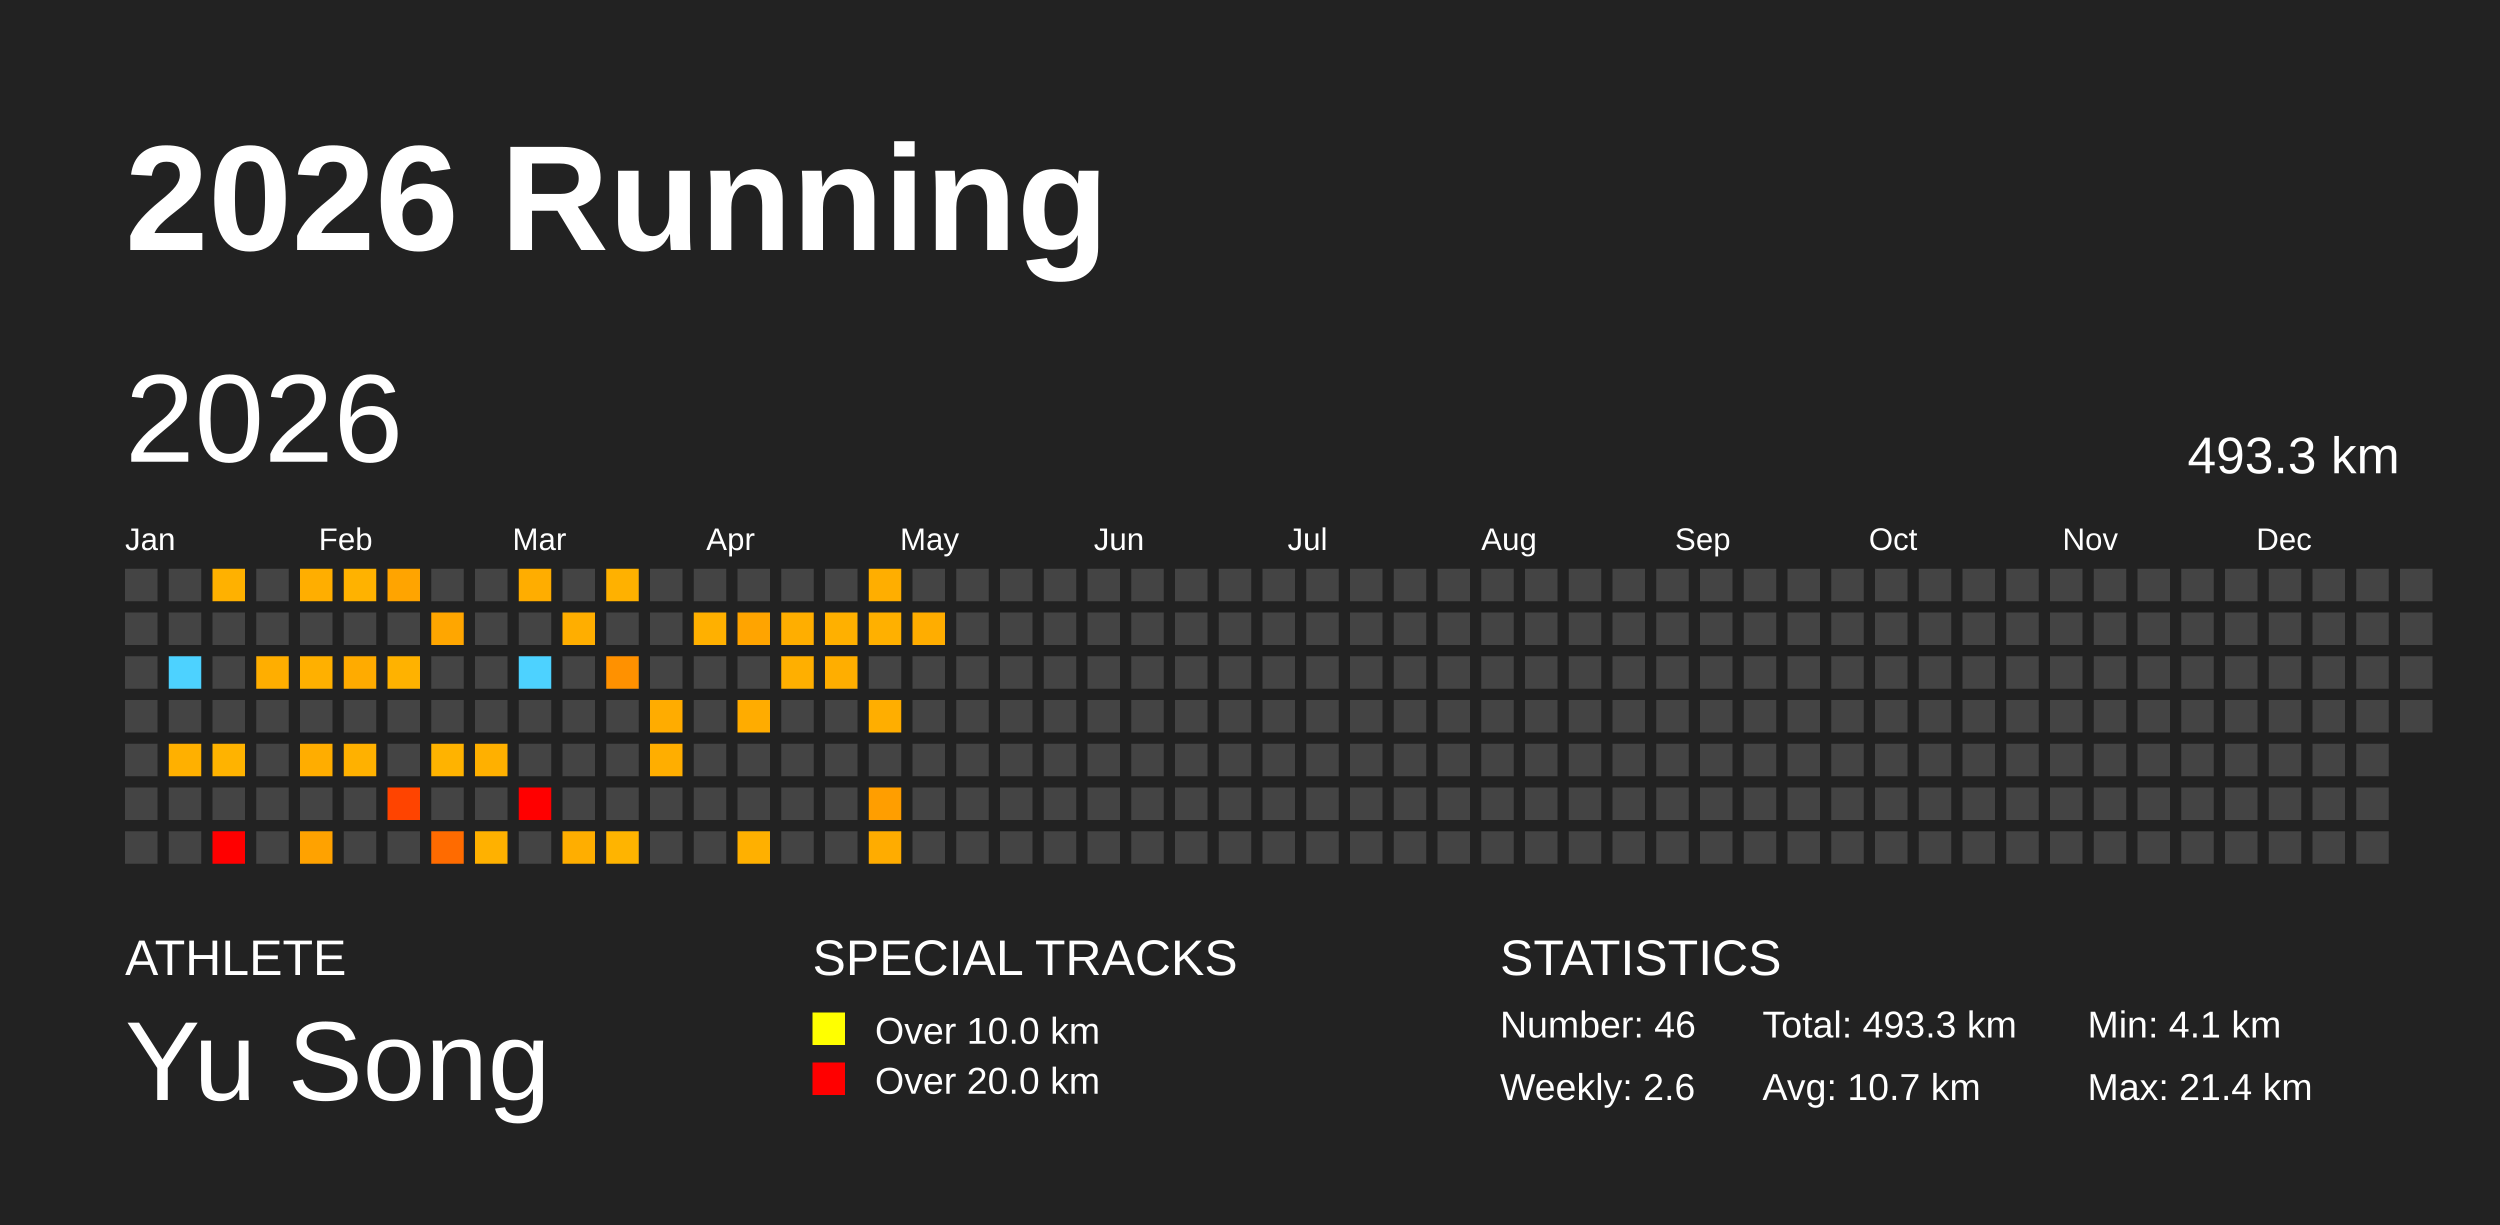
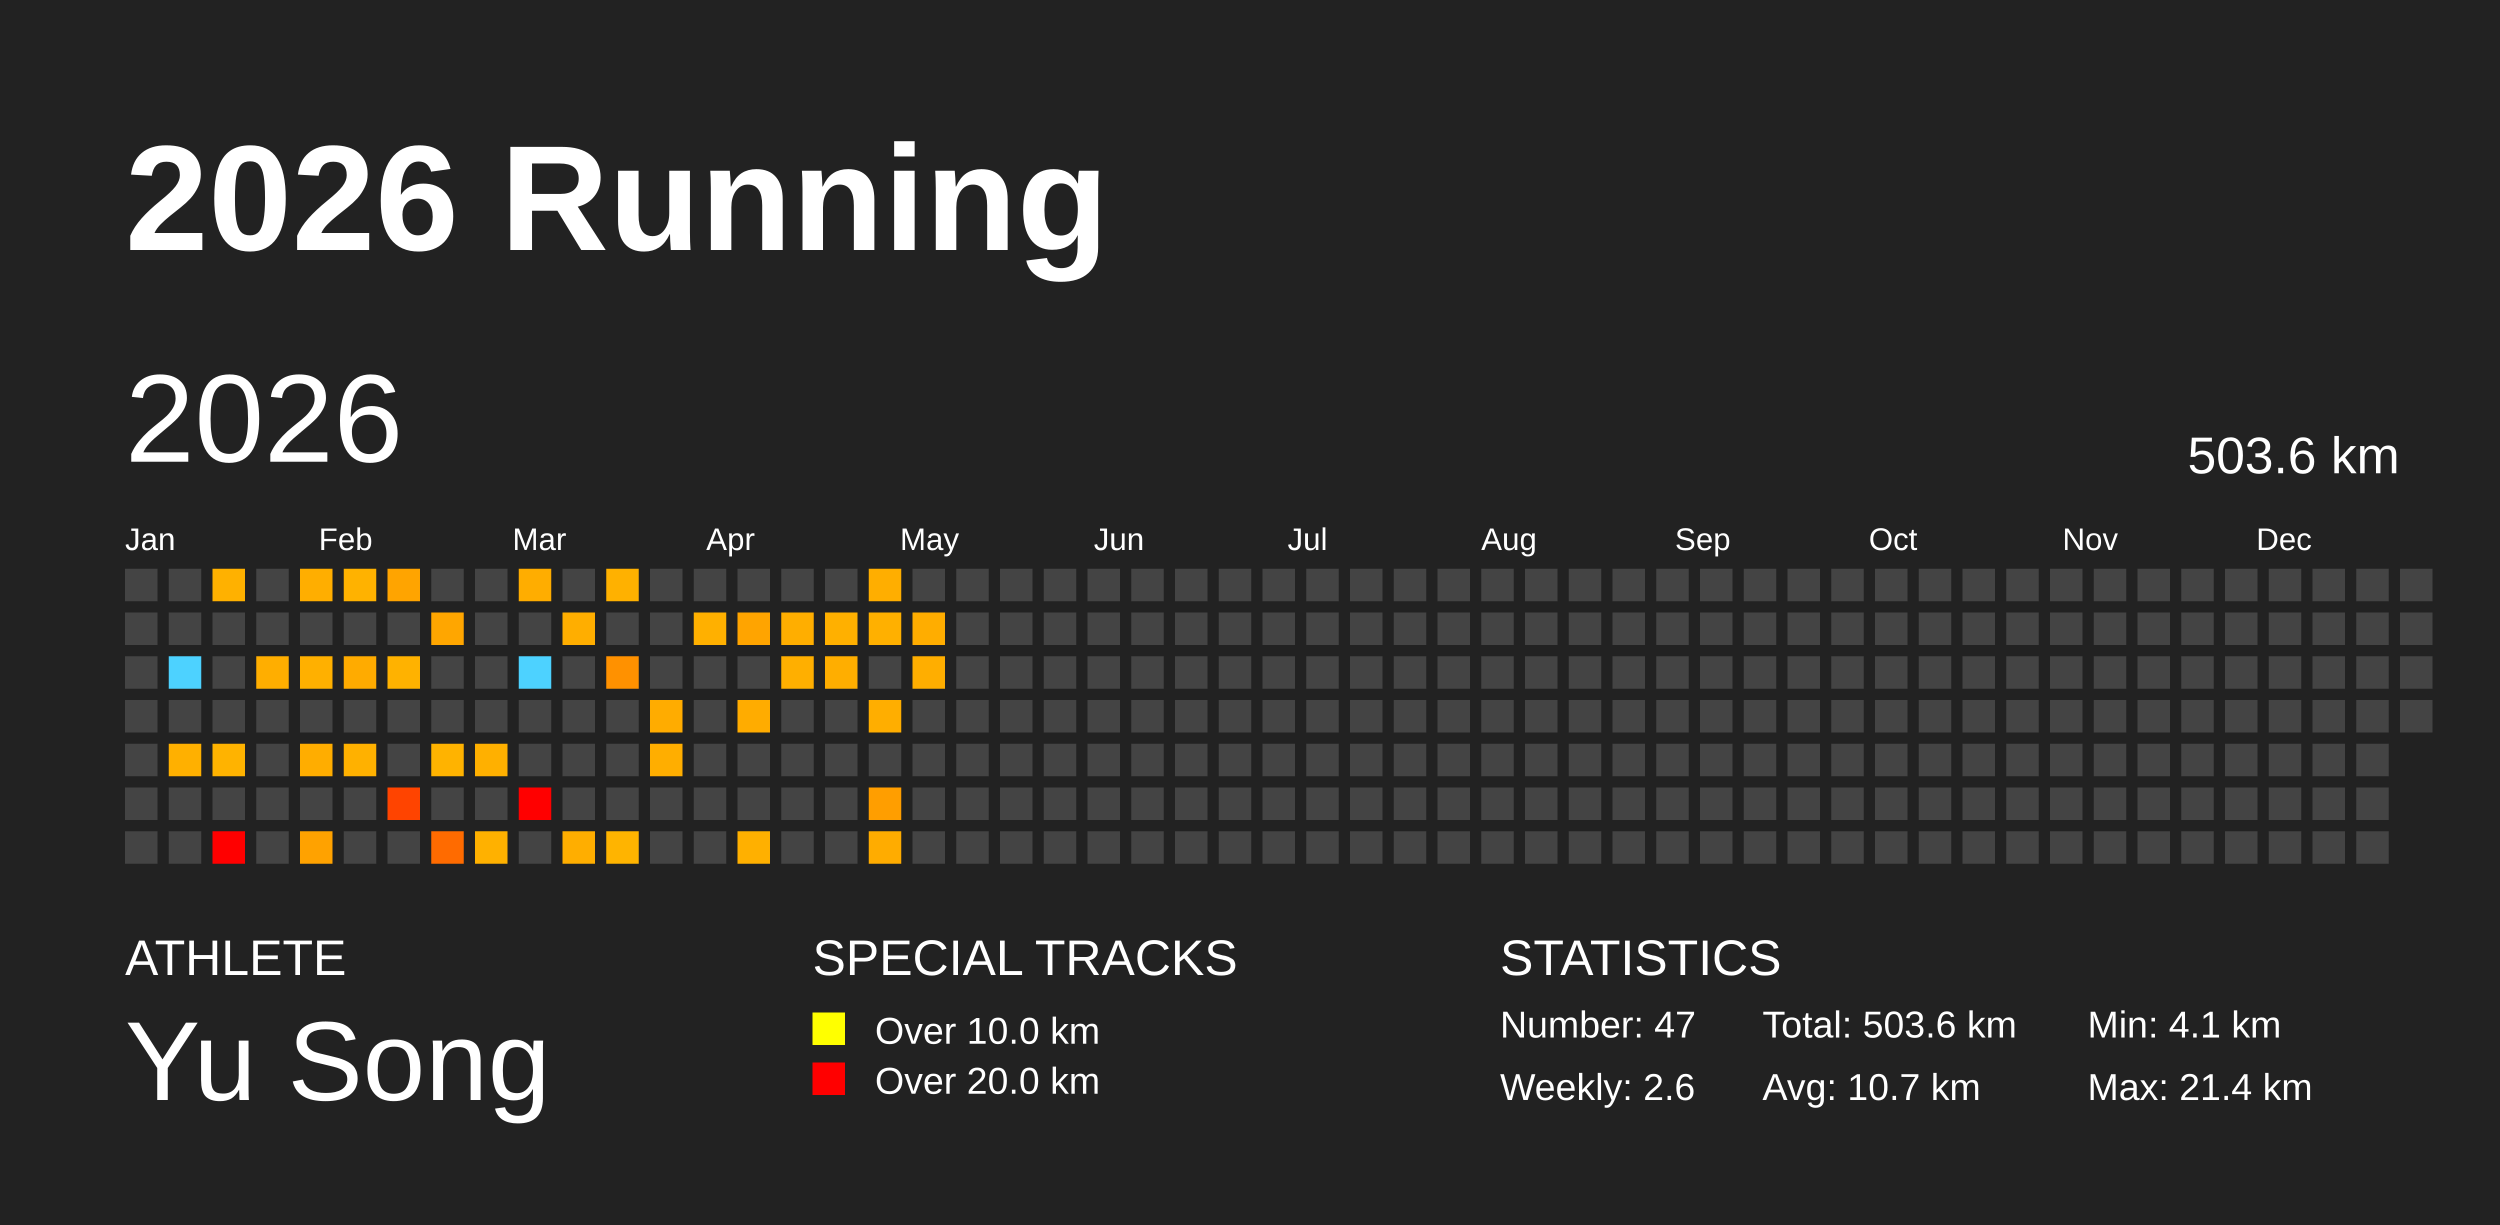
<svg xmlns="http://www.w3.org/2000/svg" baseProfile="full" height="98mm" version="1.1" viewBox="0,0,200,98" width="200mm">
  <defs />
  <rect fill="#222222" height="98" width="200" x="0" y="0" />
  <text fill="#FFFFFF" style="font-size:12px; font-family:Arial; font-weight:bold;" x="10" y="20">2026 Running</text>
  <text fill="#FFFFFF" style="font-size:4px; font-family:Arial" x="10" y="78">ATHLETE</text>
  <text fill="#FFFFFF" style="font-size:9px; font-family:Arial" x="10" y="88">Yu Song</text>
  <text fill="#FFFFFF" style="font-size:4px; font-family:Arial" x="65" y="78">SPECIAL TRACKS</text>
  <rect fill="yellow" height="2.6" width="2.6" x="65" y="81" />
  <text fill="#FFFFFF" style="font-size:3px; font-family:Arial" x="70" y="83.5">Over 10.0 km</text>
  <rect fill="red" height="2.6" width="2.6" x="65" y="85" />
  <text fill="#FFFFFF" style="font-size:3px; font-family:Arial" x="70" y="87.5">Over 20.0 km</text>
  <text fill="#FFFFFF" style="font-size:4px; font-family:Arial" x="120" y="78">STATISTICS</text>
-   <text fill="#FFFFFF" style="font-size:3px; font-family:Arial" x="120" y="83">Number: 46</text>
+   <text fill="#FFFFFF" style="font-size:3px; font-family:Arial" x="120" y="83">Number: 47</text>
  <text fill="#FFFFFF" style="font-size:3px; font-family:Arial" x="120" y="88">Weekly: 2.6</text>
-   <text fill="#FFFFFF" style="font-size:3px; font-family:Arial" x="141" y="83">Total: 493.3 km</text>
+   <text fill="#FFFFFF" style="font-size:3px; font-family:Arial" x="141" y="83">Total: 503.6 km</text>
  <text fill="#FFFFFF" style="font-size:3px; font-family:Arial" x="141" y="88">Avg: 10.7 km</text>
  <text fill="#FFFFFF" style="font-size:3px; font-family:Arial" x="167" y="83">Min: 4.1 km</text>
  <text fill="#FFFFFF" style="font-size:3px; font-family:Arial" x="167" y="88">Max: 21.4 km</text>
  <text dominant-baseline="hanging" fill="#FFFFFF" style="font-size:10.0px; font-family:Arial;" x="10" y="30">2026</text>
-   <text dominant-baseline="hanging" fill="#FFFFFF" style="font-size:4.125px; font-family:Arial;" x="175" y="35">493.3 km</text>
+   <text dominant-baseline="hanging" fill="#FFFFFF" style="font-size:4.125px; font-family:Arial;" x="175" y="35">503.6 km</text>
  <text fill="#FFFFFF" style="font-size:2.5px; font-family:Arial" x="10.0" y="44">Jan</text>
  <text fill="#FFFFFF" style="font-size:2.5px; font-family:Arial" x="25.5" y="44">Feb</text>
  <text fill="#FFFFFF" style="font-size:2.5px; font-family:Arial" x="41.0" y="44">Mar</text>
  <text fill="#FFFFFF" style="font-size:2.5px; font-family:Arial" x="56.5" y="44">Apr</text>
  <text fill="#FFFFFF" style="font-size:2.5px; font-family:Arial" x="72.0" y="44">May</text>
  <text fill="#FFFFFF" style="font-size:2.5px; font-family:Arial" x="87.5" y="44">Jun</text>
  <text fill="#FFFFFF" style="font-size:2.5px; font-family:Arial" x="103.0" y="44">Jul</text>
  <text fill="#FFFFFF" style="font-size:2.5px; font-family:Arial" x="118.5" y="44">Aug</text>
  <text fill="#FFFFFF" style="font-size:2.5px; font-family:Arial" x="134.0" y="44">Sep</text>
  <text fill="#FFFFFF" style="font-size:2.5px; font-family:Arial" x="149.5" y="44">Oct</text>
  <text fill="#FFFFFF" style="font-size:2.5px; font-family:Arial" x="165.0" y="44">Nov</text>
  <text fill="#FFFFFF" style="font-size:2.5px; font-family:Arial" x="180.5" y="44">Dec</text>
  <rect fill="#444444" height="2.6" width="2.6" x="10.0" y="45.5" />
  <rect fill="#444444" height="2.6" width="2.6" x="10.0" y="49.0" />
  <rect fill="#444444" height="2.6" width="2.6" x="10.0" y="52.5" />
  <rect fill="#444444" height="2.6" width="2.6" x="10.0" y="56.0" />
  <rect fill="#444444" height="2.6" width="2.6" x="10.0" y="59.5" />
  <rect fill="#444444" height="2.6" width="2.6" x="10.0" y="63.0" />
  <rect fill="#444444" height="2.6" width="2.6" x="10.0" y="66.5" />
  <rect fill="#444444" height="2.6" width="2.6" x="13.5" y="45.5" />
  <rect fill="#444444" height="2.6" width="2.6" x="13.5" y="49.0" />
  <rect fill="#4dd2ff" height="2.6" width="2.6" x="13.5" y="52.5" />
  <rect fill="#444444" height="2.6" width="2.6" x="13.5" y="56.0" />
  <rect fill="#ffb000" height="2.6" width="2.6" x="13.5" y="59.5" />
  <rect fill="#444444" height="2.6" width="2.6" x="13.5" y="63.0" />
  <rect fill="#444444" height="2.6" width="2.6" x="13.5" y="66.5" />
  <rect fill="#ffb100" height="2.6" width="2.6" x="17.0" y="45.5" />
  <rect fill="#444444" height="2.6" width="2.6" x="17.0" y="49.0" />
  <rect fill="#444444" height="2.6" width="2.6" x="17.0" y="52.5" />
  <rect fill="#444444" height="2.6" width="2.6" x="17.0" y="56.0" />
  <rect fill="#ffb300" height="2.6" width="2.6" x="17.0" y="59.5" />
  <rect fill="#444444" height="2.6" width="2.6" x="17.0" y="63.0" />
  <rect fill="red" height="2.6" width="2.6" x="17.0" y="66.5" />
  <rect fill="#444444" height="2.6" width="2.6" x="20.5" y="45.5" />
  <rect fill="#444444" height="2.6" width="2.6" x="20.5" y="49.0" />
  <rect fill="#ffae00" height="2.6" width="2.6" x="20.5" y="52.5" />
  <rect fill="#444444" height="2.6" width="2.6" x="20.5" y="56.0" />
  <rect fill="#444444" height="2.6" width="2.6" x="20.5" y="59.5" />
  <rect fill="#444444" height="2.6" width="2.6" x="20.5" y="63.0" />
  <rect fill="#444444" height="2.6" width="2.6" x="20.5" y="66.5" />
  <rect fill="#ffae00" height="2.6" width="2.6" x="24.0" y="45.5" />
  <rect fill="#444444" height="2.6" width="2.6" x="24.0" y="49.0" />
  <rect fill="#ffb000" height="2.6" width="2.6" x="24.0" y="52.5" />
  <rect fill="#444444" height="2.6" width="2.6" x="24.0" y="56.0" />
  <rect fill="#ffad00" height="2.6" width="2.6" x="24.0" y="59.5" />
  <rect fill="#444444" height="2.6" width="2.6" x="24.0" y="63.0" />
  <rect fill="#ffa200" height="2.6" width="2.6" x="24.0" y="66.5" />
  <rect fill="#ffb200" height="2.6" width="2.6" x="27.5" y="45.5" />
  <rect fill="#444444" height="2.6" width="2.6" x="27.5" y="49.0" />
  <rect fill="#ffab00" height="2.6" width="2.6" x="27.5" y="52.5" />
  <rect fill="#444444" height="2.6" width="2.6" x="27.5" y="56.0" />
  <rect fill="#ffb100" height="2.6" width="2.6" x="27.5" y="59.5" />
  <rect fill="#444444" height="2.6" width="2.6" x="27.5" y="63.0" />
  <rect fill="#444444" height="2.6" width="2.6" x="27.5" y="66.5" />
  <rect fill="#ffa400" height="2.6" width="2.6" x="31.0" y="45.5" />
  <rect fill="#444444" height="2.6" width="2.6" x="31.0" y="49.0" />
  <rect fill="#ffb200" height="2.6" width="2.6" x="31.0" y="52.5" />
  <rect fill="#444444" height="2.6" width="2.6" x="31.0" y="56.0" />
  <rect fill="#444444" height="2.6" width="2.6" x="31.0" y="59.5" />
  <rect fill="#ff4400" height="2.6" width="2.6" x="31.0" y="63.0" />
  <rect fill="#444444" height="2.6" width="2.6" x="31.0" y="66.5" />
  <rect fill="#444444" height="2.6" width="2.6" x="34.5" y="45.5" />
  <rect fill="#ffa600" height="2.6" width="2.6" x="34.5" y="49.0" />
  <rect fill="#444444" height="2.6" width="2.6" x="34.5" y="52.5" />
  <rect fill="#444444" height="2.6" width="2.6" x="34.5" y="56.0" />
  <rect fill="#ffb300" height="2.6" width="2.6" x="34.5" y="59.5" />
  <rect fill="#444444" height="2.6" width="2.6" x="34.5" y="63.0" />
  <rect fill="#ff6b00" height="2.6" width="2.6" x="34.5" y="66.5" />
  <rect fill="#444444" height="2.6" width="2.6" x="38.0" y="45.5" />
  <rect fill="#444444" height="2.6" width="2.6" x="38.0" y="49.0" />
  <rect fill="#444444" height="2.6" width="2.6" x="38.0" y="52.5" />
  <rect fill="#444444" height="2.6" width="2.6" x="38.0" y="56.0" />
  <rect fill="#ffb000" height="2.6" width="2.6" x="38.0" y="59.5" />
  <rect fill="#444444" height="2.6" width="2.6" x="38.0" y="63.0" />
  <rect fill="#ffb100" height="2.6" width="2.6" x="38.0" y="66.5" />
  <rect fill="#ffad00" height="2.6" width="2.6" x="41.5" y="45.5" />
  <rect fill="#444444" height="2.6" width="2.6" x="41.5" y="49.0" />
  <rect fill="#4dd2ff" height="2.6" width="2.6" x="41.5" y="52.5" />
  <rect fill="#444444" height="2.6" width="2.6" x="41.5" y="56.0" />
  <rect fill="#444444" height="2.6" width="2.6" x="41.5" y="59.5" />
  <rect fill="red" height="2.6" width="2.6" x="41.5" y="63.0" />
  <rect fill="#444444" height="2.6" width="2.6" x="41.5" y="66.5" />
  <rect fill="#444444" height="2.6" width="2.6" x="45.0" y="45.5" />
  <rect fill="#ffae00" height="2.6" width="2.6" x="45.0" y="49.0" />
  <rect fill="#444444" height="2.6" width="2.6" x="45.0" y="52.5" />
  <rect fill="#444444" height="2.6" width="2.6" x="45.0" y="56.0" />
  <rect fill="#444444" height="2.6" width="2.6" x="45.0" y="59.5" />
  <rect fill="#444444" height="2.6" width="2.6" x="45.0" y="63.0" />
  <rect fill="#ffae00" height="2.6" width="2.6" x="45.0" y="66.5" />
  <rect fill="#ffb100" height="2.6" width="2.6" x="48.5" y="45.5" />
  <rect fill="#444444" height="2.6" width="2.6" x="48.5" y="49.0" />
  <rect fill="#ff9100" height="2.6" width="2.6" x="48.5" y="52.5" />
  <rect fill="#444444" height="2.6" width="2.6" x="48.5" y="56.0" />
  <rect fill="#444444" height="2.6" width="2.6" x="48.5" y="59.5" />
  <rect fill="#444444" height="2.6" width="2.6" x="48.5" y="63.0" />
  <rect fill="#ffb400" height="2.6" width="2.6" x="48.5" y="66.5" />
  <rect fill="#444444" height="2.6" width="2.6" x="52.0" y="45.5" />
  <rect fill="#444444" height="2.6" width="2.6" x="52.0" y="49.0" />
  <rect fill="#444444" height="2.6" width="2.6" x="52.0" y="52.5" />
  <rect fill="#ffac00" height="2.6" width="2.6" x="52.0" y="56.0" />
  <rect fill="#ffae00" height="2.6" width="2.6" x="52.0" y="59.5" />
  <rect fill="#444444" height="2.6" width="2.6" x="52.0" y="63.0" />
  <rect fill="#444444" height="2.6" width="2.6" x="52.0" y="66.5" />
  <rect fill="#444444" height="2.6" width="2.6" x="55.5" y="45.5" />
  <rect fill="#ffb000" height="2.6" width="2.6" x="55.5" y="49.0" />
  <rect fill="#444444" height="2.6" width="2.6" x="55.5" y="52.5" />
  <rect fill="#444444" height="2.6" width="2.6" x="55.5" y="56.0" />
  <rect fill="#444444" height="2.6" width="2.6" x="55.5" y="59.5" />
  <rect fill="#444444" height="2.6" width="2.6" x="55.5" y="63.0" />
  <rect fill="#444444" height="2.6" width="2.6" x="55.5" y="66.5" />
  <rect fill="#444444" height="2.6" width="2.6" x="59.0" y="45.5" />
  <rect fill="#ffa400" height="2.6" width="2.6" x="59.0" y="49.0" />
  <rect fill="#444444" height="2.6" width="2.6" x="59.0" y="52.5" />
  <rect fill="#ffac00" height="2.6" width="2.6" x="59.0" y="56.0" />
  <rect fill="#444444" height="2.6" width="2.6" x="59.0" y="59.5" />
  <rect fill="#444444" height="2.6" width="2.6" x="59.0" y="63.0" />
  <rect fill="#ffb000" height="2.6" width="2.6" x="59.0" y="66.5" />
  <rect fill="#444444" height="2.6" width="2.6" x="62.5" y="45.5" />
  <rect fill="#ffae00" height="2.6" width="2.6" x="62.5" y="49.0" />
  <rect fill="#ffaf00" height="2.6" width="2.6" x="62.5" y="52.5" />
  <rect fill="#444444" height="2.6" width="2.6" x="62.5" y="56.0" />
  <rect fill="#444444" height="2.6" width="2.6" x="62.5" y="59.5" />
  <rect fill="#444444" height="2.6" width="2.6" x="62.5" y="63.0" />
  <rect fill="#444444" height="2.6" width="2.6" x="62.5" y="66.5" />
  <rect fill="#444444" height="2.6" width="2.6" x="66.0" y="45.5" />
  <rect fill="#ffb000" height="2.6" width="2.6" x="66.0" y="49.0" />
  <rect fill="#ffae00" height="2.6" width="2.6" x="66.0" y="52.5" />
  <rect fill="#444444" height="2.6" width="2.6" x="66.0" y="56.0" />
  <rect fill="#444444" height="2.6" width="2.6" x="66.0" y="59.5" />
  <rect fill="#444444" height="2.6" width="2.6" x="66.0" y="63.0" />
  <rect fill="#444444" height="2.6" width="2.6" x="66.0" y="66.5" />
  <rect fill="#ffae00" height="2.6" width="2.6" x="69.5" y="45.5" />
  <rect fill="#ffb000" height="2.6" width="2.6" x="69.5" y="49.0" />
  <rect fill="#444444" height="2.6" width="2.6" x="69.5" y="52.5" />
  <rect fill="#ffae00" height="2.6" width="2.6" x="69.5" y="56.0" />
  <rect fill="#444444" height="2.6" width="2.6" x="69.5" y="59.5" />
  <rect fill="#ff9e00" height="2.6" width="2.6" x="69.5" y="63.0" />
  <rect fill="#ffac00" height="2.6" width="2.6" x="69.5" y="66.5" />
  <rect fill="#444444" height="2.6" width="2.6" x="73.0" y="45.5" />
  <rect fill="#ffad00" height="2.6" width="2.6" x="73.0" y="49.0" />
-   <rect fill="#444444" height="2.6" width="2.6" x="73.0" y="52.5" />
+   <rect fill="#ffae00" height="2.6" width="2.6" x="73.0" y="52.5" />
  <rect fill="#444444" height="2.6" width="2.6" x="73.0" y="56.0" />
  <rect fill="#444444" height="2.6" width="2.6" x="73.0" y="59.5" />
  <rect fill="#444444" height="2.6" width="2.6" x="73.0" y="63.0" />
  <rect fill="#444444" height="2.6" width="2.6" x="73.0" y="66.5" />
  <rect fill="#444444" height="2.6" width="2.6" x="76.5" y="45.5" />
  <rect fill="#444444" height="2.6" width="2.6" x="76.5" y="49.0" />
  <rect fill="#444444" height="2.6" width="2.6" x="76.5" y="52.5" />
  <rect fill="#444444" height="2.6" width="2.6" x="76.5" y="56.0" />
  <rect fill="#444444" height="2.6" width="2.6" x="76.5" y="59.5" />
  <rect fill="#444444" height="2.6" width="2.6" x="76.5" y="63.0" />
  <rect fill="#444444" height="2.6" width="2.6" x="76.5" y="66.5" />
  <rect fill="#444444" height="2.6" width="2.6" x="80.0" y="45.5" />
  <rect fill="#444444" height="2.6" width="2.6" x="80.0" y="49.0" />
  <rect fill="#444444" height="2.6" width="2.6" x="80.0" y="52.5" />
  <rect fill="#444444" height="2.6" width="2.6" x="80.0" y="56.0" />
  <rect fill="#444444" height="2.6" width="2.6" x="80.0" y="59.5" />
  <rect fill="#444444" height="2.6" width="2.6" x="80.0" y="63.0" />
  <rect fill="#444444" height="2.6" width="2.6" x="80.0" y="66.5" />
  <rect fill="#444444" height="2.6" width="2.6" x="83.5" y="45.5" />
  <rect fill="#444444" height="2.6" width="2.6" x="83.5" y="49.0" />
  <rect fill="#444444" height="2.6" width="2.6" x="83.5" y="52.5" />
  <rect fill="#444444" height="2.6" width="2.6" x="83.5" y="56.0" />
  <rect fill="#444444" height="2.6" width="2.6" x="83.5" y="59.5" />
  <rect fill="#444444" height="2.6" width="2.6" x="83.5" y="63.0" />
  <rect fill="#444444" height="2.6" width="2.6" x="83.5" y="66.5" />
  <rect fill="#444444" height="2.6" width="2.6" x="87.0" y="45.5" />
  <rect fill="#444444" height="2.6" width="2.6" x="87.0" y="49.0" />
  <rect fill="#444444" height="2.6" width="2.6" x="87.0" y="52.5" />
  <rect fill="#444444" height="2.6" width="2.6" x="87.0" y="56.0" />
  <rect fill="#444444" height="2.6" width="2.6" x="87.0" y="59.5" />
  <rect fill="#444444" height="2.6" width="2.6" x="87.0" y="63.0" />
  <rect fill="#444444" height="2.6" width="2.6" x="87.0" y="66.5" />
  <rect fill="#444444" height="2.6" width="2.6" x="90.5" y="45.5" />
  <rect fill="#444444" height="2.6" width="2.6" x="90.5" y="49.0" />
  <rect fill="#444444" height="2.6" width="2.6" x="90.5" y="52.5" />
  <rect fill="#444444" height="2.6" width="2.6" x="90.5" y="56.0" />
  <rect fill="#444444" height="2.6" width="2.6" x="90.5" y="59.5" />
  <rect fill="#444444" height="2.6" width="2.6" x="90.5" y="63.0" />
  <rect fill="#444444" height="2.6" width="2.6" x="90.5" y="66.5" />
  <rect fill="#444444" height="2.6" width="2.6" x="94.0" y="45.5" />
  <rect fill="#444444" height="2.6" width="2.6" x="94.0" y="49.0" />
  <rect fill="#444444" height="2.6" width="2.6" x="94.0" y="52.5" />
  <rect fill="#444444" height="2.6" width="2.6" x="94.0" y="56.0" />
  <rect fill="#444444" height="2.6" width="2.6" x="94.0" y="59.5" />
  <rect fill="#444444" height="2.6" width="2.6" x="94.0" y="63.0" />
  <rect fill="#444444" height="2.6" width="2.6" x="94.0" y="66.5" />
  <rect fill="#444444" height="2.6" width="2.6" x="97.5" y="45.5" />
  <rect fill="#444444" height="2.6" width="2.6" x="97.5" y="49.0" />
  <rect fill="#444444" height="2.6" width="2.6" x="97.5" y="52.5" />
  <rect fill="#444444" height="2.6" width="2.6" x="97.5" y="56.0" />
  <rect fill="#444444" height="2.6" width="2.6" x="97.5" y="59.5" />
  <rect fill="#444444" height="2.6" width="2.6" x="97.5" y="63.0" />
  <rect fill="#444444" height="2.6" width="2.6" x="97.5" y="66.5" />
  <rect fill="#444444" height="2.6" width="2.6" x="101.0" y="45.5" />
  <rect fill="#444444" height="2.6" width="2.6" x="101.0" y="49.0" />
  <rect fill="#444444" height="2.6" width="2.6" x="101.0" y="52.5" />
  <rect fill="#444444" height="2.6" width="2.6" x="101.0" y="56.0" />
  <rect fill="#444444" height="2.6" width="2.6" x="101.0" y="59.5" />
  <rect fill="#444444" height="2.6" width="2.6" x="101.0" y="63.0" />
  <rect fill="#444444" height="2.6" width="2.6" x="101.0" y="66.5" />
  <rect fill="#444444" height="2.6" width="2.6" x="104.5" y="45.5" />
  <rect fill="#444444" height="2.6" width="2.6" x="104.5" y="49.0" />
  <rect fill="#444444" height="2.6" width="2.6" x="104.5" y="52.5" />
  <rect fill="#444444" height="2.6" width="2.6" x="104.5" y="56.0" />
  <rect fill="#444444" height="2.6" width="2.6" x="104.5" y="59.5" />
  <rect fill="#444444" height="2.6" width="2.6" x="104.5" y="63.0" />
  <rect fill="#444444" height="2.6" width="2.6" x="104.5" y="66.5" />
  <rect fill="#444444" height="2.6" width="2.6" x="108.0" y="45.5" />
  <rect fill="#444444" height="2.6" width="2.6" x="108.0" y="49.0" />
  <rect fill="#444444" height="2.6" width="2.6" x="108.0" y="52.5" />
  <rect fill="#444444" height="2.6" width="2.6" x="108.0" y="56.0" />
  <rect fill="#444444" height="2.6" width="2.6" x="108.0" y="59.5" />
  <rect fill="#444444" height="2.6" width="2.6" x="108.0" y="63.0" />
  <rect fill="#444444" height="2.6" width="2.6" x="108.0" y="66.5" />
  <rect fill="#444444" height="2.6" width="2.6" x="111.5" y="45.5" />
  <rect fill="#444444" height="2.6" width="2.6" x="111.5" y="49.0" />
  <rect fill="#444444" height="2.6" width="2.6" x="111.5" y="52.5" />
  <rect fill="#444444" height="2.6" width="2.6" x="111.5" y="56.0" />
  <rect fill="#444444" height="2.6" width="2.6" x="111.5" y="59.5" />
  <rect fill="#444444" height="2.6" width="2.6" x="111.5" y="63.0" />
  <rect fill="#444444" height="2.6" width="2.6" x="111.5" y="66.5" />
  <rect fill="#444444" height="2.6" width="2.6" x="115.0" y="45.5" />
  <rect fill="#444444" height="2.6" width="2.6" x="115.0" y="49.0" />
  <rect fill="#444444" height="2.6" width="2.6" x="115.0" y="52.5" />
  <rect fill="#444444" height="2.6" width="2.6" x="115.0" y="56.0" />
  <rect fill="#444444" height="2.6" width="2.6" x="115.0" y="59.5" />
  <rect fill="#444444" height="2.6" width="2.6" x="115.0" y="63.0" />
  <rect fill="#444444" height="2.6" width="2.6" x="115.0" y="66.5" />
  <rect fill="#444444" height="2.6" width="2.6" x="118.5" y="45.5" />
  <rect fill="#444444" height="2.6" width="2.6" x="118.5" y="49.0" />
  <rect fill="#444444" height="2.6" width="2.6" x="118.5" y="52.5" />
  <rect fill="#444444" height="2.6" width="2.6" x="118.5" y="56.0" />
  <rect fill="#444444" height="2.6" width="2.6" x="118.5" y="59.5" />
  <rect fill="#444444" height="2.6" width="2.6" x="118.5" y="63.0" />
  <rect fill="#444444" height="2.6" width="2.6" x="118.5" y="66.5" />
  <rect fill="#444444" height="2.6" width="2.6" x="122.0" y="45.5" />
  <rect fill="#444444" height="2.6" width="2.6" x="122.0" y="49.0" />
  <rect fill="#444444" height="2.6" width="2.6" x="122.0" y="52.5" />
  <rect fill="#444444" height="2.6" width="2.6" x="122.0" y="56.0" />
  <rect fill="#444444" height="2.6" width="2.6" x="122.0" y="59.5" />
  <rect fill="#444444" height="2.6" width="2.6" x="122.0" y="63.0" />
  <rect fill="#444444" height="2.6" width="2.6" x="122.0" y="66.5" />
  <rect fill="#444444" height="2.6" width="2.6" x="125.5" y="45.5" />
  <rect fill="#444444" height="2.6" width="2.6" x="125.5" y="49.0" />
  <rect fill="#444444" height="2.6" width="2.6" x="125.5" y="52.5" />
  <rect fill="#444444" height="2.6" width="2.6" x="125.5" y="56.0" />
  <rect fill="#444444" height="2.6" width="2.6" x="125.5" y="59.5" />
  <rect fill="#444444" height="2.6" width="2.6" x="125.5" y="63.0" />
  <rect fill="#444444" height="2.6" width="2.6" x="125.5" y="66.5" />
  <rect fill="#444444" height="2.6" width="2.6" x="129.0" y="45.5" />
  <rect fill="#444444" height="2.6" width="2.6" x="129.0" y="49.0" />
  <rect fill="#444444" height="2.6" width="2.6" x="129.0" y="52.5" />
  <rect fill="#444444" height="2.6" width="2.6" x="129.0" y="56.0" />
  <rect fill="#444444" height="2.6" width="2.6" x="129.0" y="59.5" />
  <rect fill="#444444" height="2.6" width="2.6" x="129.0" y="63.0" />
  <rect fill="#444444" height="2.6" width="2.6" x="129.0" y="66.5" />
  <rect fill="#444444" height="2.6" width="2.6" x="132.5" y="45.5" />
  <rect fill="#444444" height="2.6" width="2.6" x="132.5" y="49.0" />
  <rect fill="#444444" height="2.6" width="2.6" x="132.5" y="52.5" />
  <rect fill="#444444" height="2.6" width="2.6" x="132.5" y="56.0" />
  <rect fill="#444444" height="2.6" width="2.6" x="132.5" y="59.5" />
  <rect fill="#444444" height="2.6" width="2.6" x="132.5" y="63.0" />
  <rect fill="#444444" height="2.6" width="2.6" x="132.5" y="66.5" />
  <rect fill="#444444" height="2.6" width="2.6" x="136.0" y="45.5" />
  <rect fill="#444444" height="2.6" width="2.6" x="136.0" y="49.0" />
  <rect fill="#444444" height="2.6" width="2.6" x="136.0" y="52.5" />
  <rect fill="#444444" height="2.6" width="2.6" x="136.0" y="56.0" />
  <rect fill="#444444" height="2.6" width="2.6" x="136.0" y="59.5" />
  <rect fill="#444444" height="2.6" width="2.6" x="136.0" y="63.0" />
  <rect fill="#444444" height="2.6" width="2.6" x="136.0" y="66.5" />
  <rect fill="#444444" height="2.6" width="2.6" x="139.5" y="45.5" />
  <rect fill="#444444" height="2.6" width="2.6" x="139.5" y="49.0" />
  <rect fill="#444444" height="2.6" width="2.6" x="139.5" y="52.5" />
  <rect fill="#444444" height="2.6" width="2.6" x="139.5" y="56.0" />
  <rect fill="#444444" height="2.6" width="2.6" x="139.5" y="59.5" />
  <rect fill="#444444" height="2.6" width="2.6" x="139.5" y="63.0" />
  <rect fill="#444444" height="2.6" width="2.6" x="139.5" y="66.5" />
  <rect fill="#444444" height="2.6" width="2.6" x="143.0" y="45.5" />
  <rect fill="#444444" height="2.6" width="2.6" x="143.0" y="49.0" />
  <rect fill="#444444" height="2.6" width="2.6" x="143.0" y="52.5" />
  <rect fill="#444444" height="2.6" width="2.6" x="143.0" y="56.0" />
  <rect fill="#444444" height="2.6" width="2.6" x="143.0" y="59.5" />
  <rect fill="#444444" height="2.6" width="2.6" x="143.0" y="63.0" />
  <rect fill="#444444" height="2.6" width="2.6" x="143.0" y="66.5" />
  <rect fill="#444444" height="2.6" width="2.6" x="146.5" y="45.5" />
  <rect fill="#444444" height="2.6" width="2.6" x="146.5" y="49.0" />
  <rect fill="#444444" height="2.6" width="2.6" x="146.5" y="52.5" />
  <rect fill="#444444" height="2.6" width="2.6" x="146.5" y="56.0" />
  <rect fill="#444444" height="2.6" width="2.6" x="146.5" y="59.5" />
  <rect fill="#444444" height="2.6" width="2.6" x="146.5" y="63.0" />
  <rect fill="#444444" height="2.6" width="2.6" x="146.5" y="66.5" />
  <rect fill="#444444" height="2.6" width="2.6" x="150.0" y="45.5" />
  <rect fill="#444444" height="2.6" width="2.6" x="150.0" y="49.0" />
  <rect fill="#444444" height="2.6" width="2.6" x="150.0" y="52.5" />
  <rect fill="#444444" height="2.6" width="2.6" x="150.0" y="56.0" />
  <rect fill="#444444" height="2.6" width="2.6" x="150.0" y="59.5" />
  <rect fill="#444444" height="2.6" width="2.6" x="150.0" y="63.0" />
  <rect fill="#444444" height="2.6" width="2.6" x="150.0" y="66.5" />
  <rect fill="#444444" height="2.6" width="2.6" x="153.5" y="45.5" />
  <rect fill="#444444" height="2.6" width="2.6" x="153.5" y="49.0" />
  <rect fill="#444444" height="2.6" width="2.6" x="153.5" y="52.5" />
  <rect fill="#444444" height="2.6" width="2.6" x="153.5" y="56.0" />
  <rect fill="#444444" height="2.6" width="2.6" x="153.5" y="59.5" />
  <rect fill="#444444" height="2.6" width="2.6" x="153.5" y="63.0" />
  <rect fill="#444444" height="2.6" width="2.6" x="153.5" y="66.5" />
  <rect fill="#444444" height="2.6" width="2.6" x="157.0" y="45.5" />
  <rect fill="#444444" height="2.6" width="2.6" x="157.0" y="49.0" />
  <rect fill="#444444" height="2.6" width="2.6" x="157.0" y="52.5" />
  <rect fill="#444444" height="2.6" width="2.6" x="157.0" y="56.0" />
  <rect fill="#444444" height="2.6" width="2.6" x="157.0" y="59.5" />
  <rect fill="#444444" height="2.6" width="2.6" x="157.0" y="63.0" />
  <rect fill="#444444" height="2.6" width="2.6" x="157.0" y="66.5" />
  <rect fill="#444444" height="2.6" width="2.6" x="160.5" y="45.5" />
  <rect fill="#444444" height="2.6" width="2.6" x="160.5" y="49.0" />
  <rect fill="#444444" height="2.6" width="2.6" x="160.5" y="52.5" />
  <rect fill="#444444" height="2.6" width="2.6" x="160.5" y="56.0" />
  <rect fill="#444444" height="2.6" width="2.6" x="160.5" y="59.5" />
  <rect fill="#444444" height="2.6" width="2.6" x="160.5" y="63.0" />
  <rect fill="#444444" height="2.6" width="2.6" x="160.5" y="66.5" />
  <rect fill="#444444" height="2.6" width="2.6" x="164.0" y="45.5" />
  <rect fill="#444444" height="2.6" width="2.6" x="164.0" y="49.0" />
  <rect fill="#444444" height="2.6" width="2.6" x="164.0" y="52.5" />
  <rect fill="#444444" height="2.6" width="2.6" x="164.0" y="56.0" />
  <rect fill="#444444" height="2.6" width="2.6" x="164.0" y="59.5" />
  <rect fill="#444444" height="2.6" width="2.6" x="164.0" y="63.0" />
  <rect fill="#444444" height="2.6" width="2.6" x="164.0" y="66.5" />
  <rect fill="#444444" height="2.6" width="2.6" x="167.5" y="45.5" />
  <rect fill="#444444" height="2.6" width="2.6" x="167.5" y="49.0" />
  <rect fill="#444444" height="2.6" width="2.6" x="167.5" y="52.5" />
  <rect fill="#444444" height="2.6" width="2.6" x="167.5" y="56.0" />
  <rect fill="#444444" height="2.6" width="2.6" x="167.5" y="59.5" />
  <rect fill="#444444" height="2.6" width="2.6" x="167.5" y="63.0" />
  <rect fill="#444444" height="2.6" width="2.6" x="167.5" y="66.5" />
  <rect fill="#444444" height="2.6" width="2.6" x="171.0" y="45.5" />
  <rect fill="#444444" height="2.6" width="2.6" x="171.0" y="49.0" />
  <rect fill="#444444" height="2.6" width="2.6" x="171.0" y="52.5" />
  <rect fill="#444444" height="2.6" width="2.6" x="171.0" y="56.0" />
  <rect fill="#444444" height="2.6" width="2.6" x="171.0" y="59.5" />
  <rect fill="#444444" height="2.6" width="2.6" x="171.0" y="63.0" />
  <rect fill="#444444" height="2.6" width="2.6" x="171.0" y="66.5" />
  <rect fill="#444444" height="2.6" width="2.6" x="174.5" y="45.5" />
  <rect fill="#444444" height="2.6" width="2.6" x="174.5" y="49.0" />
  <rect fill="#444444" height="2.6" width="2.6" x="174.5" y="52.5" />
  <rect fill="#444444" height="2.6" width="2.6" x="174.5" y="56.0" />
  <rect fill="#444444" height="2.6" width="2.6" x="174.5" y="59.5" />
  <rect fill="#444444" height="2.6" width="2.6" x="174.5" y="63.0" />
  <rect fill="#444444" height="2.6" width="2.6" x="174.5" y="66.5" />
  <rect fill="#444444" height="2.6" width="2.6" x="178.0" y="45.5" />
  <rect fill="#444444" height="2.6" width="2.6" x="178.0" y="49.0" />
  <rect fill="#444444" height="2.6" width="2.6" x="178.0" y="52.5" />
  <rect fill="#444444" height="2.6" width="2.6" x="178.0" y="56.0" />
  <rect fill="#444444" height="2.6" width="2.6" x="178.0" y="59.5" />
  <rect fill="#444444" height="2.6" width="2.6" x="178.0" y="63.0" />
  <rect fill="#444444" height="2.6" width="2.6" x="178.0" y="66.5" />
  <rect fill="#444444" height="2.6" width="2.6" x="181.5" y="45.5" />
  <rect fill="#444444" height="2.6" width="2.6" x="181.5" y="49.0" />
  <rect fill="#444444" height="2.6" width="2.6" x="181.5" y="52.5" />
  <rect fill="#444444" height="2.6" width="2.6" x="181.5" y="56.0" />
  <rect fill="#444444" height="2.6" width="2.6" x="181.5" y="59.5" />
  <rect fill="#444444" height="2.6" width="2.6" x="181.5" y="63.0" />
  <rect fill="#444444" height="2.6" width="2.6" x="181.5" y="66.5" />
  <rect fill="#444444" height="2.6" width="2.6" x="185.0" y="45.5" />
  <rect fill="#444444" height="2.6" width="2.6" x="185.0" y="49.0" />
  <rect fill="#444444" height="2.6" width="2.6" x="185.0" y="52.5" />
  <rect fill="#444444" height="2.6" width="2.6" x="185.0" y="56.0" />
  <rect fill="#444444" height="2.6" width="2.6" x="185.0" y="59.5" />
  <rect fill="#444444" height="2.6" width="2.6" x="185.0" y="63.0" />
  <rect fill="#444444" height="2.6" width="2.6" x="185.0" y="66.5" />
  <rect fill="#444444" height="2.6" width="2.6" x="188.5" y="45.5" />
  <rect fill="#444444" height="2.6" width="2.6" x="188.5" y="49.0" />
  <rect fill="#444444" height="2.6" width="2.6" x="188.5" y="52.5" />
  <rect fill="#444444" height="2.6" width="2.6" x="188.5" y="56.0" />
  <rect fill="#444444" height="2.6" width="2.6" x="188.5" y="59.5" />
  <rect fill="#444444" height="2.6" width="2.6" x="188.5" y="63.0" />
  <rect fill="#444444" height="2.6" width="2.6" x="188.5" y="66.5" />
  <rect fill="#444444" height="2.6" width="2.6" x="192.0" y="45.5" />
  <rect fill="#444444" height="2.6" width="2.6" x="192.0" y="49.0" />
  <rect fill="#444444" height="2.6" width="2.6" x="192.0" y="52.5" />
  <rect fill="#444444" height="2.6" width="2.6" x="192.0" y="56.0" />
</svg>
